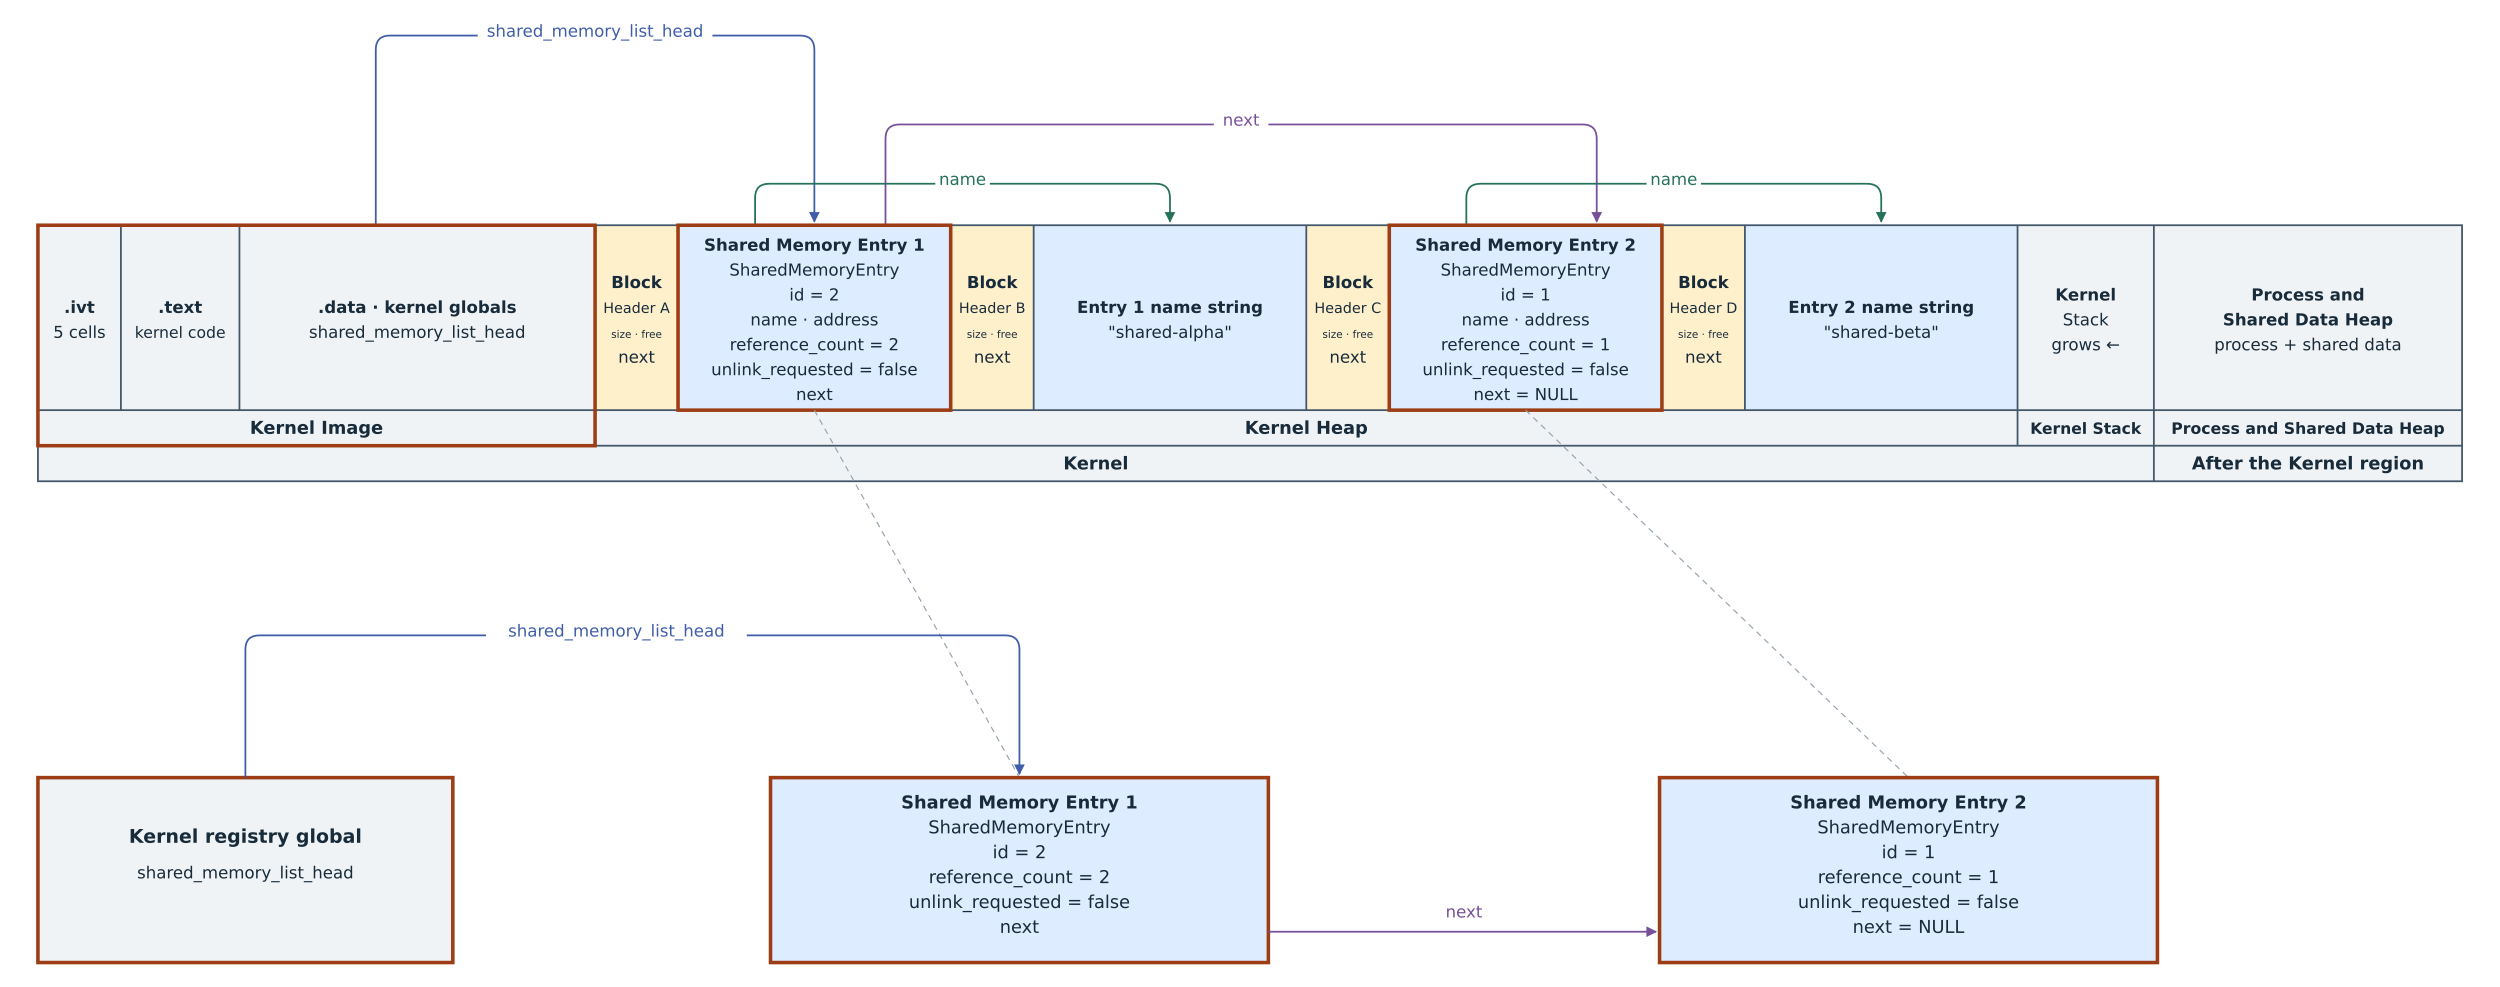
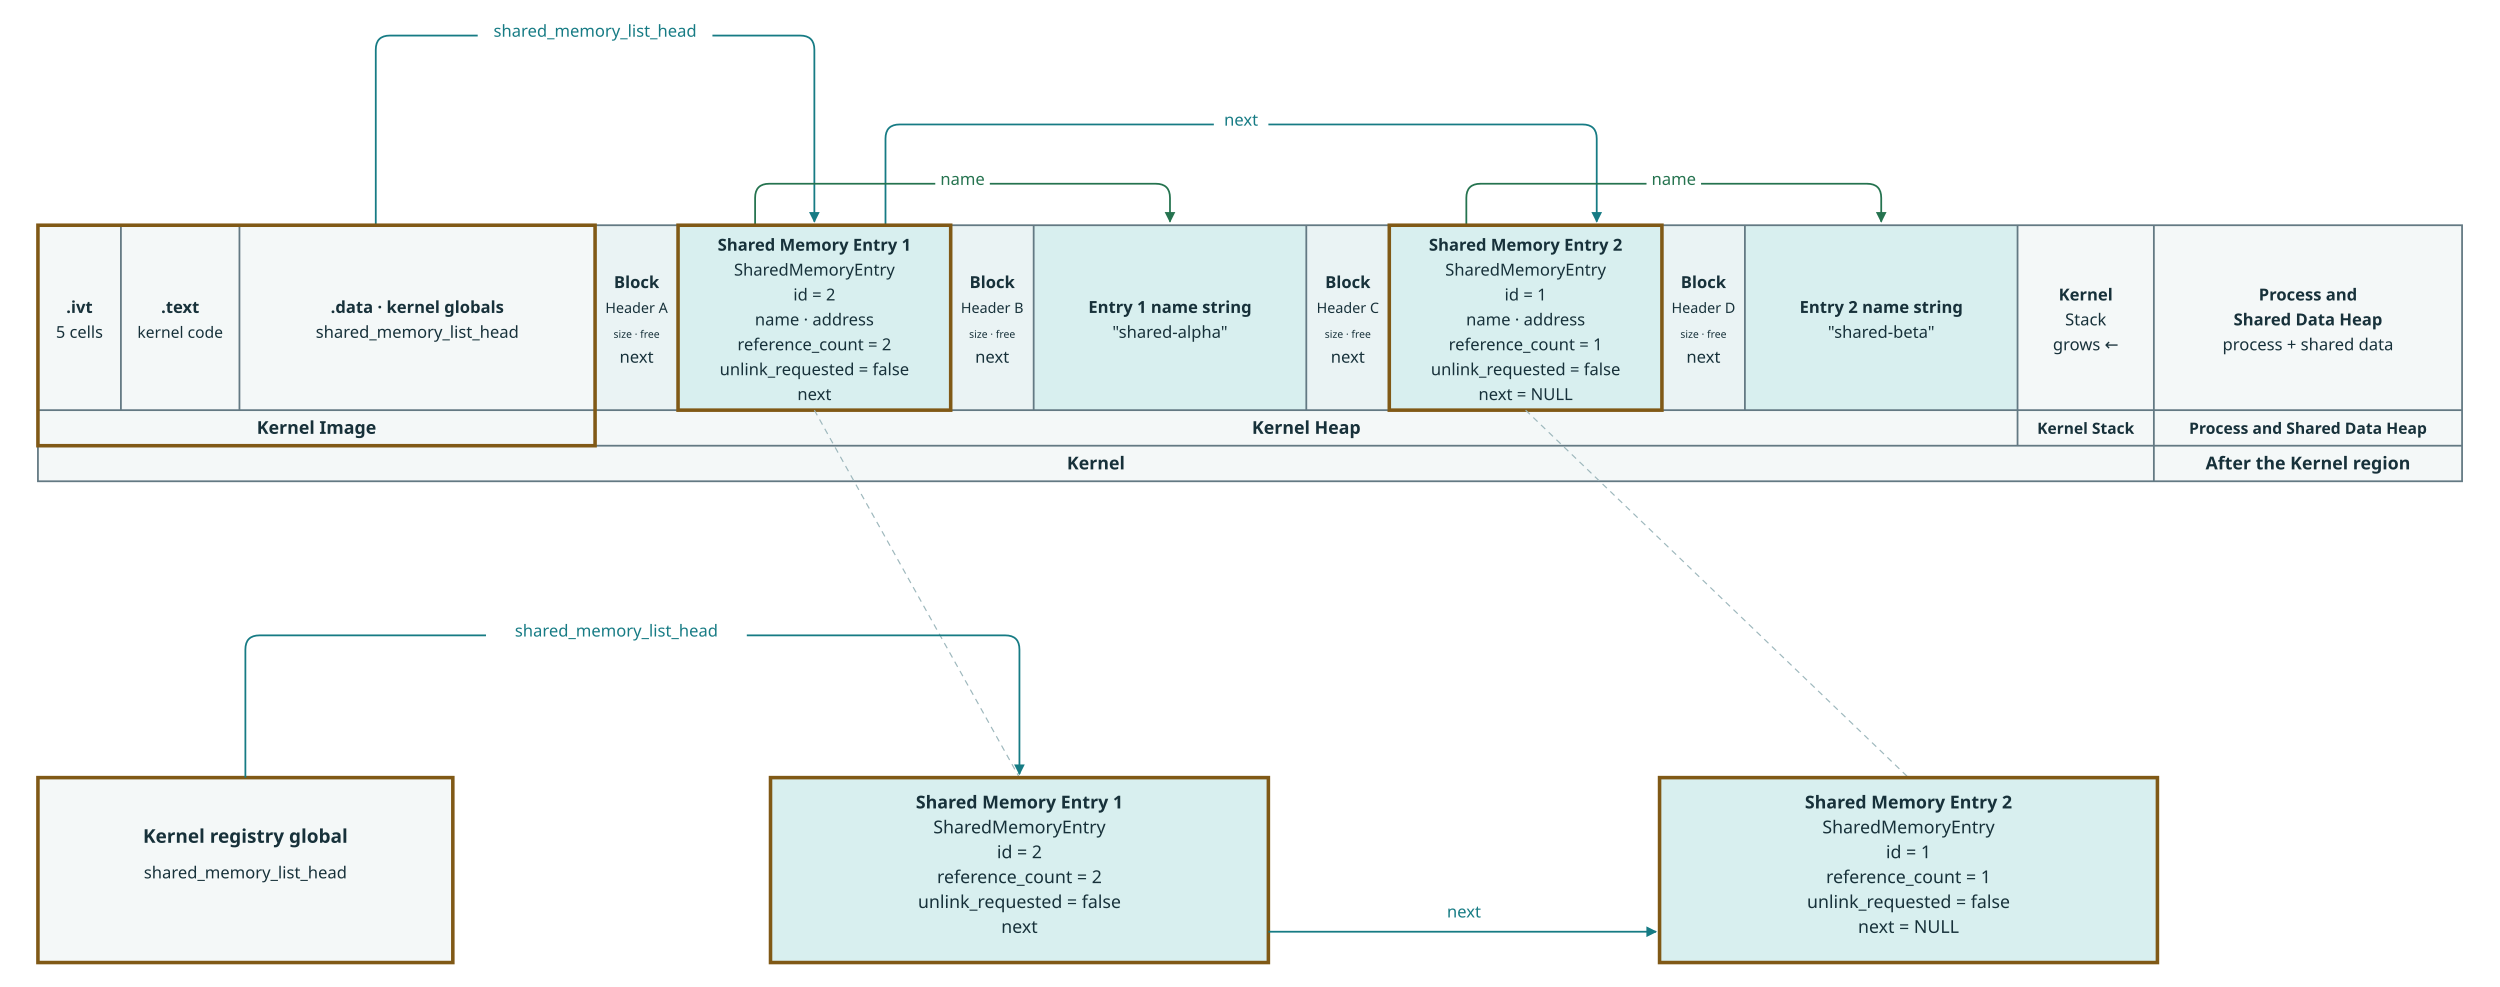
<svg xmlns="http://www.w3.org/2000/svg" width="2109" height="832" viewBox="0 120 2109 832" role="img" aria-labelledby="title desc">
  <defs>
    <marker id="405ea8" viewBox="0 0 10 10" refX="9" refY="5" markerWidth="6" markerHeight="6" orient="auto-start-reverse">
-       <path d="M 0 0 L 10 5 L 0 10 z" fill="#405ea8" />
+       <path d="M 0 0 L 10 5 L 0 10 z" fill="#167b84" />
    </marker>
    <marker id="785099" viewBox="0 0 10 10" refX="9" refY="5" markerWidth="6" markerHeight="6" orient="auto-start-reverse">
-       <path d="M 0 0 L 10 5 L 0 10 z" fill="#785099" />
+       <path d="M 0 0 L 10 5 L 0 10 z" fill="#167b84" />
    </marker>
    <marker id="26715b" viewBox="0 0 10 10" refX="9" refY="5" markerWidth="6" markerHeight="6" orient="auto-start-reverse">
-       <path d="M 0 0 L 10 5 L 0 10 z" fill="#26715b" />
+       <path d="M 0 0 L 10 5 L 0 10 z" fill="#25734f" />
    </marker>
  </defs>
  <rect width="2109" height="1017" fill="white" />
-   <g font-family="DejaVu Sans, sans-serif">
-     <rect x="32" y="310" width="70" height="156" fill="#f0f3f6" stroke="none" stroke-width="1" />
-     <text x="67.0" y="384.0" text-anchor="middle" font-size="14" font-weight="bold" fill="#172b3a">.ivt</text>
-     <text x="67.0" y="405.0" text-anchor="middle" font-size="13.825" font-weight="normal" fill="#172b3a">5 cells</text>
-     <rect x="102" y="310" width="100" height="156" fill="#f0f3f6" stroke="none" stroke-width="1" />
-     <text x="152.0" y="384.0" text-anchor="middle" font-size="14" font-weight="bold" fill="#172b3a">.text</text>
-     <text x="152.0" y="405.0" text-anchor="middle" font-size="13.196" font-weight="normal" fill="#172b3a">kernel code</text>
-     <rect x="202" y="310" width="300" height="156" fill="#f0f3f6" stroke="none" stroke-width="1" />
-     <text x="352.0" y="384.0" text-anchor="middle" font-size="14" font-weight="bold" fill="#172b3a">.data · kernel globals</text>
-     <text x="352.0" y="405.0" text-anchor="middle" font-size="14" font-weight="normal" fill="#172b3a">shared_memory_list_head</text>
-     <rect x="502" y="310" width="70" height="156" fill="#fff0cc" stroke="none" stroke-width="1" />
+   <g font-family="Cantarell, sans-serif">
+     <rect x="32" y="310" width="70" height="156" fill="#f4f8f8" stroke="none" stroke-width="1" />
+     <text x="67.0" y="384.0" text-anchor="middle" font-size="14" font-weight="bold" fill="#17313a">.ivt</text>
+     <text x="67.0" y="405.0" text-anchor="middle" font-size="13.825" font-weight="normal" fill="#17313a">5 cells</text>
+     <rect x="102" y="310" width="100" height="156" fill="#f4f8f8" stroke="none" stroke-width="1" />
+     <text x="152.0" y="384.0" text-anchor="middle" font-size="14" font-weight="bold" fill="#17313a">.text</text>
+     <text x="152.0" y="405.0" text-anchor="middle" font-size="13.196" font-weight="normal" fill="#17313a">kernel code</text>
+     <rect x="202" y="310" width="300" height="156" fill="#f4f8f8" stroke="none" stroke-width="1" />
+     <text x="352.0" y="384.0" text-anchor="middle" font-size="14" font-weight="bold" fill="#17313a">.data · kernel globals</text>
+     <text x="352.0" y="405.0" text-anchor="middle" font-size="14" font-weight="normal" fill="#17313a">shared_memory_list_head</text>
+     <rect x="502" y="310" width="70" height="156" fill="#eaf3f4" stroke="none" stroke-width="1" />
    <a href="../../common/heap.header#L5">
-       <text x="537.0" y="363.0" text-anchor="middle" font-size="14" font-weight="bold" fill="#172b3a">Block</text>
-       <text x="537.0" y="384.0" text-anchor="middle" font-size="12.097" font-weight="normal" fill="#172b3a">Header A</text>
-       <text x="537.0" y="405.0" text-anchor="middle" font-size="8.798" font-weight="normal" fill="#172b3a">size · free</text>
-       <text x="537.0" y="426.0" text-anchor="middle" font-size="14" font-weight="normal" fill="#172b3a">next</text>
+       <text x="537.0" y="363.0" text-anchor="middle" font-size="14" font-weight="bold" fill="#17313a">Block</text>
+       <text x="537.0" y="384.0" text-anchor="middle" font-size="12.097" font-weight="normal" fill="#17313a">Header A</text>
+       <text x="537.0" y="405.0" text-anchor="middle" font-size="8.798" font-weight="normal" fill="#17313a">size · free</text>
+       <text x="537.0" y="426.0" text-anchor="middle" font-size="14" font-weight="normal" fill="#17313a">next</text>
    </a>
-     <rect x="572" y="310" width="230" height="156" fill="#deecff" stroke="none" stroke-width="1" />
+     <rect x="572" y="310" width="230" height="156" fill="#d8efef" stroke="none" stroke-width="1" />
    <a href="../../kernel/shared_memory.header#L8">
-       <text x="687.0" y="331.5" text-anchor="middle" font-size="14" font-weight="bold" fill="#172b3a">Shared Memory Entry 1</text>
-       <text x="687.0" y="352.5" text-anchor="middle" font-size="14" font-weight="normal" fill="#172b3a">SharedMemoryEntry</text>
-       <text x="687.0" y="373.5" text-anchor="middle" font-size="14" font-weight="normal" fill="#172b3a">id = 2</text>
-       <text x="687.0" y="394.5" text-anchor="middle" font-size="14" font-weight="normal" fill="#172b3a">name · address</text>
-       <text x="687.0" y="415.5" text-anchor="middle" font-size="14" font-weight="normal" fill="#172b3a">reference_count = 2</text>
-       <text x="687.0" y="436.5" text-anchor="middle" font-size="14" font-weight="normal" fill="#172b3a">unlink_requested = false</text>
-       <text x="687.0" y="457.5" text-anchor="middle" font-size="14" font-weight="normal" fill="#172b3a">next</text>
+       <text x="687.0" y="331.5" text-anchor="middle" font-size="14" font-weight="bold" fill="#17313a">Shared Memory Entry 1</text>
+       <text x="687.0" y="352.5" text-anchor="middle" font-size="14" font-weight="normal" fill="#17313a">SharedMemoryEntry</text>
+       <text x="687.0" y="373.5" text-anchor="middle" font-size="14" font-weight="normal" fill="#17313a">id = 2</text>
+       <text x="687.0" y="394.5" text-anchor="middle" font-size="14" font-weight="normal" fill="#17313a">name · address</text>
+       <text x="687.0" y="415.5" text-anchor="middle" font-size="14" font-weight="normal" fill="#17313a">reference_count = 2</text>
+       <text x="687.0" y="436.5" text-anchor="middle" font-size="14" font-weight="normal" fill="#17313a">unlink_requested = false</text>
+       <text x="687.0" y="457.5" text-anchor="middle" font-size="14" font-weight="normal" fill="#17313a">next</text>
    </a>
-     <rect x="802" y="310" width="70" height="156" fill="#fff0cc" stroke="none" stroke-width="1" />
+     <rect x="802" y="310" width="70" height="156" fill="#eaf3f4" stroke="none" stroke-width="1" />
    <a href="../../common/heap.header#L5">
-       <text x="837.0" y="363.0" text-anchor="middle" font-size="14" font-weight="bold" fill="#172b3a">Block</text>
-       <text x="837.0" y="384.0" text-anchor="middle" font-size="12.097" font-weight="normal" fill="#172b3a">Header B</text>
-       <text x="837.0" y="405.0" text-anchor="middle" font-size="8.798" font-weight="normal" fill="#172b3a">size · free</text>
-       <text x="837.0" y="426.0" text-anchor="middle" font-size="14" font-weight="normal" fill="#172b3a">next</text>
+       <text x="837.0" y="363.0" text-anchor="middle" font-size="14" font-weight="bold" fill="#17313a">Block</text>
+       <text x="837.0" y="384.0" text-anchor="middle" font-size="12.097" font-weight="normal" fill="#17313a">Header B</text>
+       <text x="837.0" y="405.0" text-anchor="middle" font-size="8.798" font-weight="normal" fill="#17313a">size · free</text>
+       <text x="837.0" y="426.0" text-anchor="middle" font-size="14" font-weight="normal" fill="#17313a">next</text>
    </a>
-     <rect x="872" y="310" width="230" height="156" fill="#deecff" stroke="none" stroke-width="1" />
-     <text x="987.0" y="384.0" text-anchor="middle" font-size="14" font-weight="bold" fill="#172b3a">Entry 1 name string</text>
-     <text x="987.0" y="405.0" text-anchor="middle" font-size="14" font-weight="normal" fill="#172b3a">"shared-alpha"</text>
-     <rect x="1102" y="310" width="70" height="156" fill="#fff0cc" stroke="none" stroke-width="1" />
+     <rect x="872" y="310" width="230" height="156" fill="#d8efef" stroke="none" stroke-width="1" />
+     <text x="987.0" y="384.0" text-anchor="middle" font-size="14" font-weight="bold" fill="#17313a">Entry 1 name string</text>
+     <text x="987.0" y="405.0" text-anchor="middle" font-size="14" font-weight="normal" fill="#17313a">"shared-alpha"</text>
+     <rect x="1102" y="310" width="70" height="156" fill="#eaf3f4" stroke="none" stroke-width="1" />
    <a href="../../common/heap.header#L5">
-       <text x="1137.0" y="363.0" text-anchor="middle" font-size="14" font-weight="bold" fill="#172b3a">Block</text>
-       <text x="1137.0" y="384.0" text-anchor="middle" font-size="12.097" font-weight="normal" fill="#172b3a">Header C</text>
-       <text x="1137.0" y="405.0" text-anchor="middle" font-size="8.798" font-weight="normal" fill="#172b3a">size · free</text>
-       <text x="1137.0" y="426.0" text-anchor="middle" font-size="14" font-weight="normal" fill="#172b3a">next</text>
+       <text x="1137.0" y="363.0" text-anchor="middle" font-size="14" font-weight="bold" fill="#17313a">Block</text>
+       <text x="1137.0" y="384.0" text-anchor="middle" font-size="12.097" font-weight="normal" fill="#17313a">Header C</text>
+       <text x="1137.0" y="405.0" text-anchor="middle" font-size="8.798" font-weight="normal" fill="#17313a">size · free</text>
+       <text x="1137.0" y="426.0" text-anchor="middle" font-size="14" font-weight="normal" fill="#17313a">next</text>
    </a>
-     <rect x="1172" y="310" width="230" height="156" fill="#deecff" stroke="none" stroke-width="1" />
+     <rect x="1172" y="310" width="230" height="156" fill="#d8efef" stroke="none" stroke-width="1" />
    <a href="../../kernel/shared_memory.header#L8">
-       <text x="1287.0" y="331.5" text-anchor="middle" font-size="14" font-weight="bold" fill="#172b3a">Shared Memory Entry 2</text>
-       <text x="1287.0" y="352.5" text-anchor="middle" font-size="14" font-weight="normal" fill="#172b3a">SharedMemoryEntry</text>
-       <text x="1287.0" y="373.5" text-anchor="middle" font-size="14" font-weight="normal" fill="#172b3a">id = 1</text>
-       <text x="1287.0" y="394.5" text-anchor="middle" font-size="14" font-weight="normal" fill="#172b3a">name · address</text>
-       <text x="1287.0" y="415.5" text-anchor="middle" font-size="14" font-weight="normal" fill="#172b3a">reference_count = 1</text>
-       <text x="1287.0" y="436.5" text-anchor="middle" font-size="14" font-weight="normal" fill="#172b3a">unlink_requested = false</text>
-       <text x="1287.0" y="457.5" text-anchor="middle" font-size="14" font-weight="normal" fill="#172b3a">next = NULL</text>
+       <text x="1287.0" y="331.5" text-anchor="middle" font-size="14" font-weight="bold" fill="#17313a">Shared Memory Entry 2</text>
+       <text x="1287.0" y="352.5" text-anchor="middle" font-size="14" font-weight="normal" fill="#17313a">SharedMemoryEntry</text>
+       <text x="1287.0" y="373.5" text-anchor="middle" font-size="14" font-weight="normal" fill="#17313a">id = 1</text>
+       <text x="1287.0" y="394.5" text-anchor="middle" font-size="14" font-weight="normal" fill="#17313a">name · address</text>
+       <text x="1287.0" y="415.5" text-anchor="middle" font-size="14" font-weight="normal" fill="#17313a">reference_count = 1</text>
+       <text x="1287.0" y="436.5" text-anchor="middle" font-size="14" font-weight="normal" fill="#17313a">unlink_requested = false</text>
+       <text x="1287.0" y="457.5" text-anchor="middle" font-size="14" font-weight="normal" fill="#17313a">next = NULL</text>
    </a>
-     <rect x="1402" y="310" width="70" height="156" fill="#fff0cc" stroke="none" stroke-width="1" />
+     <rect x="1402" y="310" width="70" height="156" fill="#eaf3f4" stroke="none" stroke-width="1" />
    <a href="../../common/heap.header#L5">
-       <text x="1437.0" y="363.0" text-anchor="middle" font-size="14" font-weight="bold" fill="#172b3a">Block</text>
-       <text x="1437.0" y="384.0" text-anchor="middle" font-size="12.097" font-weight="normal" fill="#172b3a">Header D</text>
-       <text x="1437.0" y="405.0" text-anchor="middle" font-size="8.798" font-weight="normal" fill="#172b3a">size · free</text>
-       <text x="1437.0" y="426.0" text-anchor="middle" font-size="14" font-weight="normal" fill="#172b3a">next</text>
+       <text x="1437.0" y="363.0" text-anchor="middle" font-size="14" font-weight="bold" fill="#17313a">Block</text>
+       <text x="1437.0" y="384.0" text-anchor="middle" font-size="12.097" font-weight="normal" fill="#17313a">Header D</text>
+       <text x="1437.0" y="405.0" text-anchor="middle" font-size="8.798" font-weight="normal" fill="#17313a">size · free</text>
+       <text x="1437.0" y="426.0" text-anchor="middle" font-size="14" font-weight="normal" fill="#17313a">next</text>
    </a>
-     <rect x="1472" y="310" width="230" height="156" fill="#deecff" stroke="none" stroke-width="1" />
-     <text x="1587.0" y="384.0" text-anchor="middle" font-size="14" font-weight="bold" fill="#172b3a">Entry 2 name string</text>
-     <text x="1587.0" y="405.0" text-anchor="middle" font-size="14" font-weight="normal" fill="#172b3a">"shared-beta"</text>
-     <rect x="1702" y="310" width="115" height="156" fill="#f0f3f6" stroke="none" stroke-width="1" />
-     <text x="1759.5" y="373.5" text-anchor="middle" font-size="14" font-weight="bold" fill="#172b3a">Kernel</text>
-     <text x="1759.5" y="394.5" text-anchor="middle" font-size="14" font-weight="normal" fill="#172b3a">Stack</text>
-     <text x="1759.5" y="415.5" text-anchor="middle" font-size="14" font-weight="normal" fill="#172b3a">grows ←</text>
-     <rect x="1817" y="310" width="260" height="156" fill="#f0f3f6" stroke="none" stroke-width="1" />
-     <text x="1947.0" y="373.5" text-anchor="middle" font-size="14" font-weight="bold" fill="#172b3a">Process and</text>
-     <text x="1947.0" y="394.5" text-anchor="middle" font-size="14" font-weight="bold" fill="#172b3a">Shared Data Heap</text>
-     <text x="1947.0" y="415.5" text-anchor="middle" font-size="14" font-weight="normal" fill="#172b3a">process + shared data</text>
-     <rect x="32" y="466" width="470" height="30" fill="#f0f3f6" stroke="none" stroke-width="1" />
-     <text x="267.0" y="486" text-anchor="middle" font-size="15" font-weight="bold" fill="#172b3a">Kernel Image</text>
-     <rect x="502" y="466" width="1200" height="30" fill="#f0f3f6" stroke="none" stroke-width="1" />
-     <text x="1102.0" y="486" text-anchor="middle" font-size="15" font-weight="bold" fill="#172b3a">Kernel Heap</text>
-     <path d="M 502 466 v 30" fill="none" stroke="#43576a" stroke-width="1.5" />
-     <rect x="1702" y="466" width="115" height="30" fill="#f0f3f6" stroke="none" stroke-width="1" />
-     <text x="1759.5" y="486" text-anchor="middle" font-size="13.113" font-weight="bold" fill="#172b3a">Kernel Stack</text>
-     <path d="M 1702 466 v 30" fill="none" stroke="#43576a" stroke-width="1.5" />
-     <rect x="1817" y="466" width="260" height="30" fill="#f0f3f6" stroke="none" stroke-width="1" />
-     <text x="1947.0" y="486" text-anchor="middle" font-size="13.235" font-weight="bold" fill="#172b3a">Process and Shared Data Heap</text>
-     <path d="M 1817 466 v 30" fill="none" stroke="#43576a" stroke-width="1.5" />
-     <path d="M 32 466 H 2077" fill="none" stroke="#43576a" stroke-width="1.5" />
-     <rect x="32" y="496" width="1785" height="30" fill="#f0f3f6" stroke="none" stroke-width="1" />
-     <text x="924.5" y="516" text-anchor="middle" font-size="15" font-weight="bold" fill="#172b3a">Kernel</text>
-     <rect x="1817" y="496" width="260" height="30" fill="#f0f3f6" stroke="none" stroke-width="1" />
-     <text x="1947.0" y="516" text-anchor="middle" font-size="15" font-weight="bold" fill="#172b3a">After the Kernel region</text>
-     <path d="M 1817 496 v 30" fill="none" stroke="#43576a" stroke-width="1.5" />
-     <path d="M 32 496 H 2077" fill="none" stroke="#43576a" stroke-width="1.5" />
-     <path d="M 102 310 v 156" fill="none" stroke="#43576a" stroke-width="1.5" />
-     <path d="M 202 310 v 156" fill="none" stroke="#43576a" stroke-width="1.5" />
-     <path d="M 502 310 v 156" fill="none" stroke="#43576a" stroke-width="1.5" />
-     <path d="M 572 310 v 156" fill="none" stroke="#43576a" stroke-width="1.5" />
-     <path d="M 802 310 v 156" fill="none" stroke="#43576a" stroke-width="1.5" />
-     <path d="M 872 310 v 156" fill="none" stroke="#43576a" stroke-width="1.5" />
-     <path d="M 1102 310 v 156" fill="none" stroke="#43576a" stroke-width="1.5" />
-     <path d="M 1172 310 v 156" fill="none" stroke="#43576a" stroke-width="1.5" />
-     <path d="M 1402 310 v 156" fill="none" stroke="#43576a" stroke-width="1.5" />
-     <path d="M 1472 310 v 156" fill="none" stroke="#43576a" stroke-width="1.5" />
-     <path d="M 1702 310 v 156" fill="none" stroke="#43576a" stroke-width="1.5" />
-     <path d="M 1817 310 v 156" fill="none" stroke="#43576a" stroke-width="1.5" />
-     <rect x="32" y="310" width="2045" height="216" fill="none" stroke="#43576a" stroke-width="1.5" />
-     <path d="M 317.0 310 V 162 Q 317.0 150 329.0 150 H 675.0 Q 687.0 150 687.0 162 V 307" fill="none" stroke="#405ea8" stroke-width="1.5" marker-end="url(#405ea8)" />
+     <rect x="1472" y="310" width="230" height="156" fill="#d8efef" stroke="none" stroke-width="1" />
+     <text x="1587.0" y="384.0" text-anchor="middle" font-size="14" font-weight="bold" fill="#17313a">Entry 2 name string</text>
+     <text x="1587.0" y="405.0" text-anchor="middle" font-size="14" font-weight="normal" fill="#17313a">"shared-beta"</text>
+     <rect x="1702" y="310" width="115" height="156" fill="#f4f8f8" stroke="none" stroke-width="1" />
+     <text x="1759.5" y="373.5" text-anchor="middle" font-size="14" font-weight="bold" fill="#17313a">Kernel</text>
+     <text x="1759.5" y="394.5" text-anchor="middle" font-size="14" font-weight="normal" fill="#17313a">Stack</text>
+     <text x="1759.5" y="415.5" text-anchor="middle" font-size="14" font-weight="normal" fill="#17313a">grows ←</text>
+     <rect x="1817" y="310" width="260" height="156" fill="#f4f8f8" stroke="none" stroke-width="1" />
+     <text x="1947.0" y="373.5" text-anchor="middle" font-size="14" font-weight="bold" fill="#17313a">Process and</text>
+     <text x="1947.0" y="394.5" text-anchor="middle" font-size="14" font-weight="bold" fill="#17313a">Shared Data Heap</text>
+     <text x="1947.0" y="415.5" text-anchor="middle" font-size="14" font-weight="normal" fill="#17313a">process + shared data</text>
+     <rect x="32" y="466" width="470" height="30" fill="#f4f8f8" stroke="none" stroke-width="1" />
+     <text x="267.0" y="486" text-anchor="middle" font-size="15" font-weight="bold" fill="#17313a">Kernel Image</text>
+     <rect x="502" y="466" width="1200" height="30" fill="#f4f8f8" stroke="none" stroke-width="1" />
+     <text x="1102.0" y="486" text-anchor="middle" font-size="15" font-weight="bold" fill="#17313a">Kernel Heap</text>
+     <path d="M 502 466 v 30" fill="none" stroke="#637983" stroke-width="1.5" />
+     <rect x="1702" y="466" width="115" height="30" fill="#f4f8f8" stroke="none" stroke-width="1" />
+     <text x="1759.5" y="486" text-anchor="middle" font-size="13.113" font-weight="bold" fill="#17313a">Kernel Stack</text>
+     <path d="M 1702 466 v 30" fill="none" stroke="#637983" stroke-width="1.5" />
+     <rect x="1817" y="466" width="260" height="30" fill="#f4f8f8" stroke="none" stroke-width="1" />
+     <text x="1947.0" y="486" text-anchor="middle" font-size="13.235" font-weight="bold" fill="#17313a">Process and Shared Data Heap</text>
+     <path d="M 1817 466 v 30" fill="none" stroke="#637983" stroke-width="1.5" />
+     <path d="M 32 466 H 2077" fill="none" stroke="#637983" stroke-width="1.5" />
+     <rect x="32" y="496" width="1785" height="30" fill="#f4f8f8" stroke="none" stroke-width="1" />
+     <text x="924.5" y="516" text-anchor="middle" font-size="15" font-weight="bold" fill="#17313a">Kernel</text>
+     <rect x="1817" y="496" width="260" height="30" fill="#f4f8f8" stroke="none" stroke-width="1" />
+     <text x="1947.0" y="516" text-anchor="middle" font-size="15" font-weight="bold" fill="#17313a">After the Kernel region</text>
+     <path d="M 1817 496 v 30" fill="none" stroke="#637983" stroke-width="1.5" />
+     <path d="M 32 496 H 2077" fill="none" stroke="#637983" stroke-width="1.5" />
+     <path d="M 102 310 v 156" fill="none" stroke="#637983" stroke-width="1.5" />
+     <path d="M 202 310 v 156" fill="none" stroke="#637983" stroke-width="1.5" />
+     <path d="M 502 310 v 156" fill="none" stroke="#637983" stroke-width="1.5" />
+     <path d="M 572 310 v 156" fill="none" stroke="#637983" stroke-width="1.5" />
+     <path d="M 802 310 v 156" fill="none" stroke="#637983" stroke-width="1.5" />
+     <path d="M 872 310 v 156" fill="none" stroke="#637983" stroke-width="1.5" />
+     <path d="M 1102 310 v 156" fill="none" stroke="#637983" stroke-width="1.5" />
+     <path d="M 1172 310 v 156" fill="none" stroke="#637983" stroke-width="1.5" />
+     <path d="M 1402 310 v 156" fill="none" stroke="#637983" stroke-width="1.5" />
+     <path d="M 1472 310 v 156" fill="none" stroke="#637983" stroke-width="1.5" />
+     <path d="M 1702 310 v 156" fill="none" stroke="#637983" stroke-width="1.5" />
+     <path d="M 1817 310 v 156" fill="none" stroke="#637983" stroke-width="1.5" />
+     <rect x="32" y="310" width="2045" height="216" fill="none" stroke="#637983" stroke-width="1.5" />
+     <path d="M 317.0 310 V 162 Q 317.0 150 329.0 150 H 675.0 Q 687.0 150 687.0 162 V 307" fill="none" stroke="#167b84" stroke-width="1.5" marker-end="url(#405ea8)" />
    <rect x="403.0" y="137" width="198" height="18" fill="white" stroke="none" stroke-width="1" />
-     <text x="502.0" y="151" text-anchor="middle" font-size="14" font-weight="normal" fill="#405ea8">shared_memory_list_head</text>
-     <path d="M 747.0 310 V 237 Q 747.0 225 759.0 225 H 1335.0 Q 1347.0 225 1347.0 237 V 307" fill="none" stroke="#785099" stroke-width="1.5" marker-end="url(#785099)" />
+     <text x="502.0" y="151" text-anchor="middle" font-size="14" font-weight="normal" fill="#167b84">shared_memory_list_head</text>
+     <path d="M 747.0 310 V 237 Q 747.0 225 759.0 225 H 1335.0 Q 1347.0 225 1347.0 237 V 307" fill="none" stroke="#167b84" stroke-width="1.5" marker-end="url(#785099)" />
    <rect x="1024.0" y="212" width="46" height="18" fill="white" stroke="none" stroke-width="1" />
-     <text x="1047.0" y="226" text-anchor="middle" font-size="14" font-weight="normal" fill="#785099">next</text>
-     <path d="M 637.0 310 V 287 Q 637.0 275 649.0 275 H 975.0 Q 987.0 275 987.0 287 V 307" fill="none" stroke="#26715b" stroke-width="1.5" marker-end="url(#26715b)" />
+     <text x="1047.0" y="226" text-anchor="middle" font-size="14" font-weight="normal" fill="#167b84">next</text>
+     <path d="M 637.0 310 V 287 Q 637.0 275 649.0 275 H 975.0 Q 987.0 275 987.0 287 V 307" fill="none" stroke="#25734f" stroke-width="1.5" marker-end="url(#26715b)" />
    <rect x="789.0" y="262" width="46" height="18" fill="white" stroke="none" stroke-width="1" />
-     <text x="812.0" y="276" text-anchor="middle" font-size="14" font-weight="normal" fill="#26715b">name</text>
-     <path d="M 1237.0 310 V 287 Q 1237.0 275 1249.0 275 H 1575.0 Q 1587.0 275 1587.0 287 V 307" fill="none" stroke="#26715b" stroke-width="1.5" marker-end="url(#26715b)" />
+     <text x="812.0" y="276" text-anchor="middle" font-size="14" font-weight="normal" fill="#25734f">name</text>
+     <path d="M 1237.0 310 V 287 Q 1237.0 275 1249.0 275 H 1575.0 Q 1587.0 275 1587.0 287 V 307" fill="none" stroke="#25734f" stroke-width="1.5" marker-end="url(#26715b)" />
    <rect x="1389.0" y="262" width="46" height="18" fill="white" stroke="none" stroke-width="1" />
-     <text x="1412.0" y="276" text-anchor="middle" font-size="14" font-weight="normal" fill="#26715b">name</text>
-     <rect x="32" y="310" width="470" height="186" fill="none" stroke="#9c3d15" stroke-width="3" />
-     <rect x="572" y="310" width="230" height="156" fill="none" stroke="#9c3d15" stroke-width="3" />
-     <rect x="1172" y="310" width="230" height="156" fill="none" stroke="#9c3d15" stroke-width="3" />
-     <rect x="32" y="776" width="350" height="156" fill="#f0f3f6" stroke="#9c3d15" stroke-width="3" />
-     <text x="207.0" y="831" text-anchor="middle" font-size="16" font-weight="bold" fill="#172b3a">Kernel registry global</text>
-     <text x="207.0" y="861" text-anchor="middle" font-size="14" font-weight="normal" fill="#172b3a">shared_memory_list_head</text>
-     <path d="M 687.0 466 L 860.0 776" fill="none" stroke="#96a3ae" stroke-dasharray="5 4" />
-     <rect x="650" y="776" width="420" height="156" fill="#deecff" stroke="#9c3d15" stroke-width="3" />
+     <text x="1412.0" y="276" text-anchor="middle" font-size="14" font-weight="normal" fill="#25734f">name</text>
+     <rect x="32" y="310" width="470" height="186" fill="none" stroke="#805916" stroke-width="3" />
+     <rect x="572" y="310" width="230" height="156" fill="none" stroke="#805916" stroke-width="3" />
+     <rect x="1172" y="310" width="230" height="156" fill="none" stroke="#805916" stroke-width="3" />
+     <rect x="32" y="776" width="350" height="156" fill="#f4f8f8" stroke="#805916" stroke-width="3" />
+     <text x="207.0" y="831" text-anchor="middle" font-size="16" font-weight="bold" fill="#17313a">Kernel registry global</text>
+     <text x="207.0" y="861" text-anchor="middle" font-size="14" font-weight="normal" fill="#17313a">shared_memory_list_head</text>
+     <path d="M 687.0 466 L 860.0 776" fill="none" stroke="#9db7bc" stroke-dasharray="5 4" />
+     <rect x="650" y="776" width="420" height="156" fill="#d8efef" stroke="#805916" stroke-width="3" />
    <a href="../../kernel/shared_memory.header#L8">
-       <text x="860.0" y="802" text-anchor="middle" font-size="15" font-weight="bold" fill="#172b3a">Shared Memory Entry 1</text>
-       <text x="860.0" y="823" text-anchor="middle" font-size="15" font-weight="normal" fill="#172b3a">SharedMemoryEntry</text>
-       <text x="860.0" y="844" text-anchor="middle" font-size="15" font-weight="normal" fill="#172b3a">id = 2</text>
-       <text x="860.0" y="865" text-anchor="middle" font-size="15" font-weight="normal" fill="#172b3a">reference_count = 2</text>
-       <text x="860.0" y="886" text-anchor="middle" font-size="15" font-weight="normal" fill="#172b3a">unlink_requested = false</text>
-       <text x="860.0" y="907" text-anchor="middle" font-size="15" font-weight="normal" fill="#172b3a">next</text>
+       <text x="860.0" y="802" text-anchor="middle" font-size="15" font-weight="bold" fill="#17313a">Shared Memory Entry 1</text>
+       <text x="860.0" y="823" text-anchor="middle" font-size="15" font-weight="normal" fill="#17313a">SharedMemoryEntry</text>
+       <text x="860.0" y="844" text-anchor="middle" font-size="15" font-weight="normal" fill="#17313a">id = 2</text>
+       <text x="860.0" y="865" text-anchor="middle" font-size="15" font-weight="normal" fill="#17313a">reference_count = 2</text>
+       <text x="860.0" y="886" text-anchor="middle" font-size="15" font-weight="normal" fill="#17313a">unlink_requested = false</text>
+       <text x="860.0" y="907" text-anchor="middle" font-size="15" font-weight="normal" fill="#17313a">next</text>
    </a>
-     <path d="M 1287.0 466 L 1610.0 776" fill="none" stroke="#96a3ae" stroke-dasharray="5 4" />
-     <rect x="1400" y="776" width="420" height="156" fill="#deecff" stroke="#9c3d15" stroke-width="3" />
+     <path d="M 1287.0 466 L 1610.0 776" fill="none" stroke="#9db7bc" stroke-dasharray="5 4" />
+     <rect x="1400" y="776" width="420" height="156" fill="#d8efef" stroke="#805916" stroke-width="3" />
    <a href="../../kernel/shared_memory.header#L8">
-       <text x="1610.0" y="802" text-anchor="middle" font-size="15" font-weight="bold" fill="#172b3a">Shared Memory Entry 2</text>
-       <text x="1610.0" y="823" text-anchor="middle" font-size="15" font-weight="normal" fill="#172b3a">SharedMemoryEntry</text>
-       <text x="1610.0" y="844" text-anchor="middle" font-size="15" font-weight="normal" fill="#172b3a">id = 1</text>
-       <text x="1610.0" y="865" text-anchor="middle" font-size="15" font-weight="normal" fill="#172b3a">reference_count = 1</text>
-       <text x="1610.0" y="886" text-anchor="middle" font-size="15" font-weight="normal" fill="#172b3a">unlink_requested = false</text>
-       <text x="1610.0" y="907" text-anchor="middle" font-size="15" font-weight="normal" fill="#172b3a">next = NULL</text>
+       <text x="1610.0" y="802" text-anchor="middle" font-size="15" font-weight="bold" fill="#17313a">Shared Memory Entry 2</text>
+       <text x="1610.0" y="823" text-anchor="middle" font-size="15" font-weight="normal" fill="#17313a">SharedMemoryEntry</text>
+       <text x="1610.0" y="844" text-anchor="middle" font-size="15" font-weight="normal" fill="#17313a">id = 1</text>
+       <text x="1610.0" y="865" text-anchor="middle" font-size="15" font-weight="normal" fill="#17313a">reference_count = 1</text>
+       <text x="1610.0" y="886" text-anchor="middle" font-size="15" font-weight="normal" fill="#17313a">unlink_requested = false</text>
+       <text x="1610.0" y="907" text-anchor="middle" font-size="15" font-weight="normal" fill="#17313a">next = NULL</text>
    </a>
-     <path d="M 207.0 776 V 668 Q 207.0 656 219.0 656 H 848.0 Q 860.0 656 860.0 668 V 773" fill="none" stroke="#405ea8" stroke-width="1.5" marker-end="url(#405ea8)" />
+     <path d="M 207.0 776 V 668 Q 207.0 656 219.0 656 H 848.0 Q 860.0 656 860.0 668 V 773" fill="none" stroke="#167b84" stroke-width="1.5" marker-end="url(#405ea8)" />
    <rect x="410" y="643" width="220" height="18" fill="white" stroke="none" stroke-width="1" />
-     <text x="520" y="657" text-anchor="middle" font-size="14" font-weight="normal" fill="#405ea8">shared_memory_list_head</text>
-     <path d="M 1070 906 H 1397" fill="none" stroke="#785099" stroke-width="1.5" marker-end="url(#785099)" />
-     <text x="1235.0" y="894" text-anchor="middle" font-size="14" font-weight="normal" fill="#785099">next</text>
+     <text x="520" y="657" text-anchor="middle" font-size="14" font-weight="normal" fill="#167b84">shared_memory_list_head</text>
+     <path d="M 1070 906 H 1397" fill="none" stroke="#167b84" stroke-width="1.5" marker-end="url(#785099)" />
+     <text x="1235.0" y="894" text-anchor="middle" font-size="14" font-weight="normal" fill="#167b84">next</text>
  </g>
</svg>
